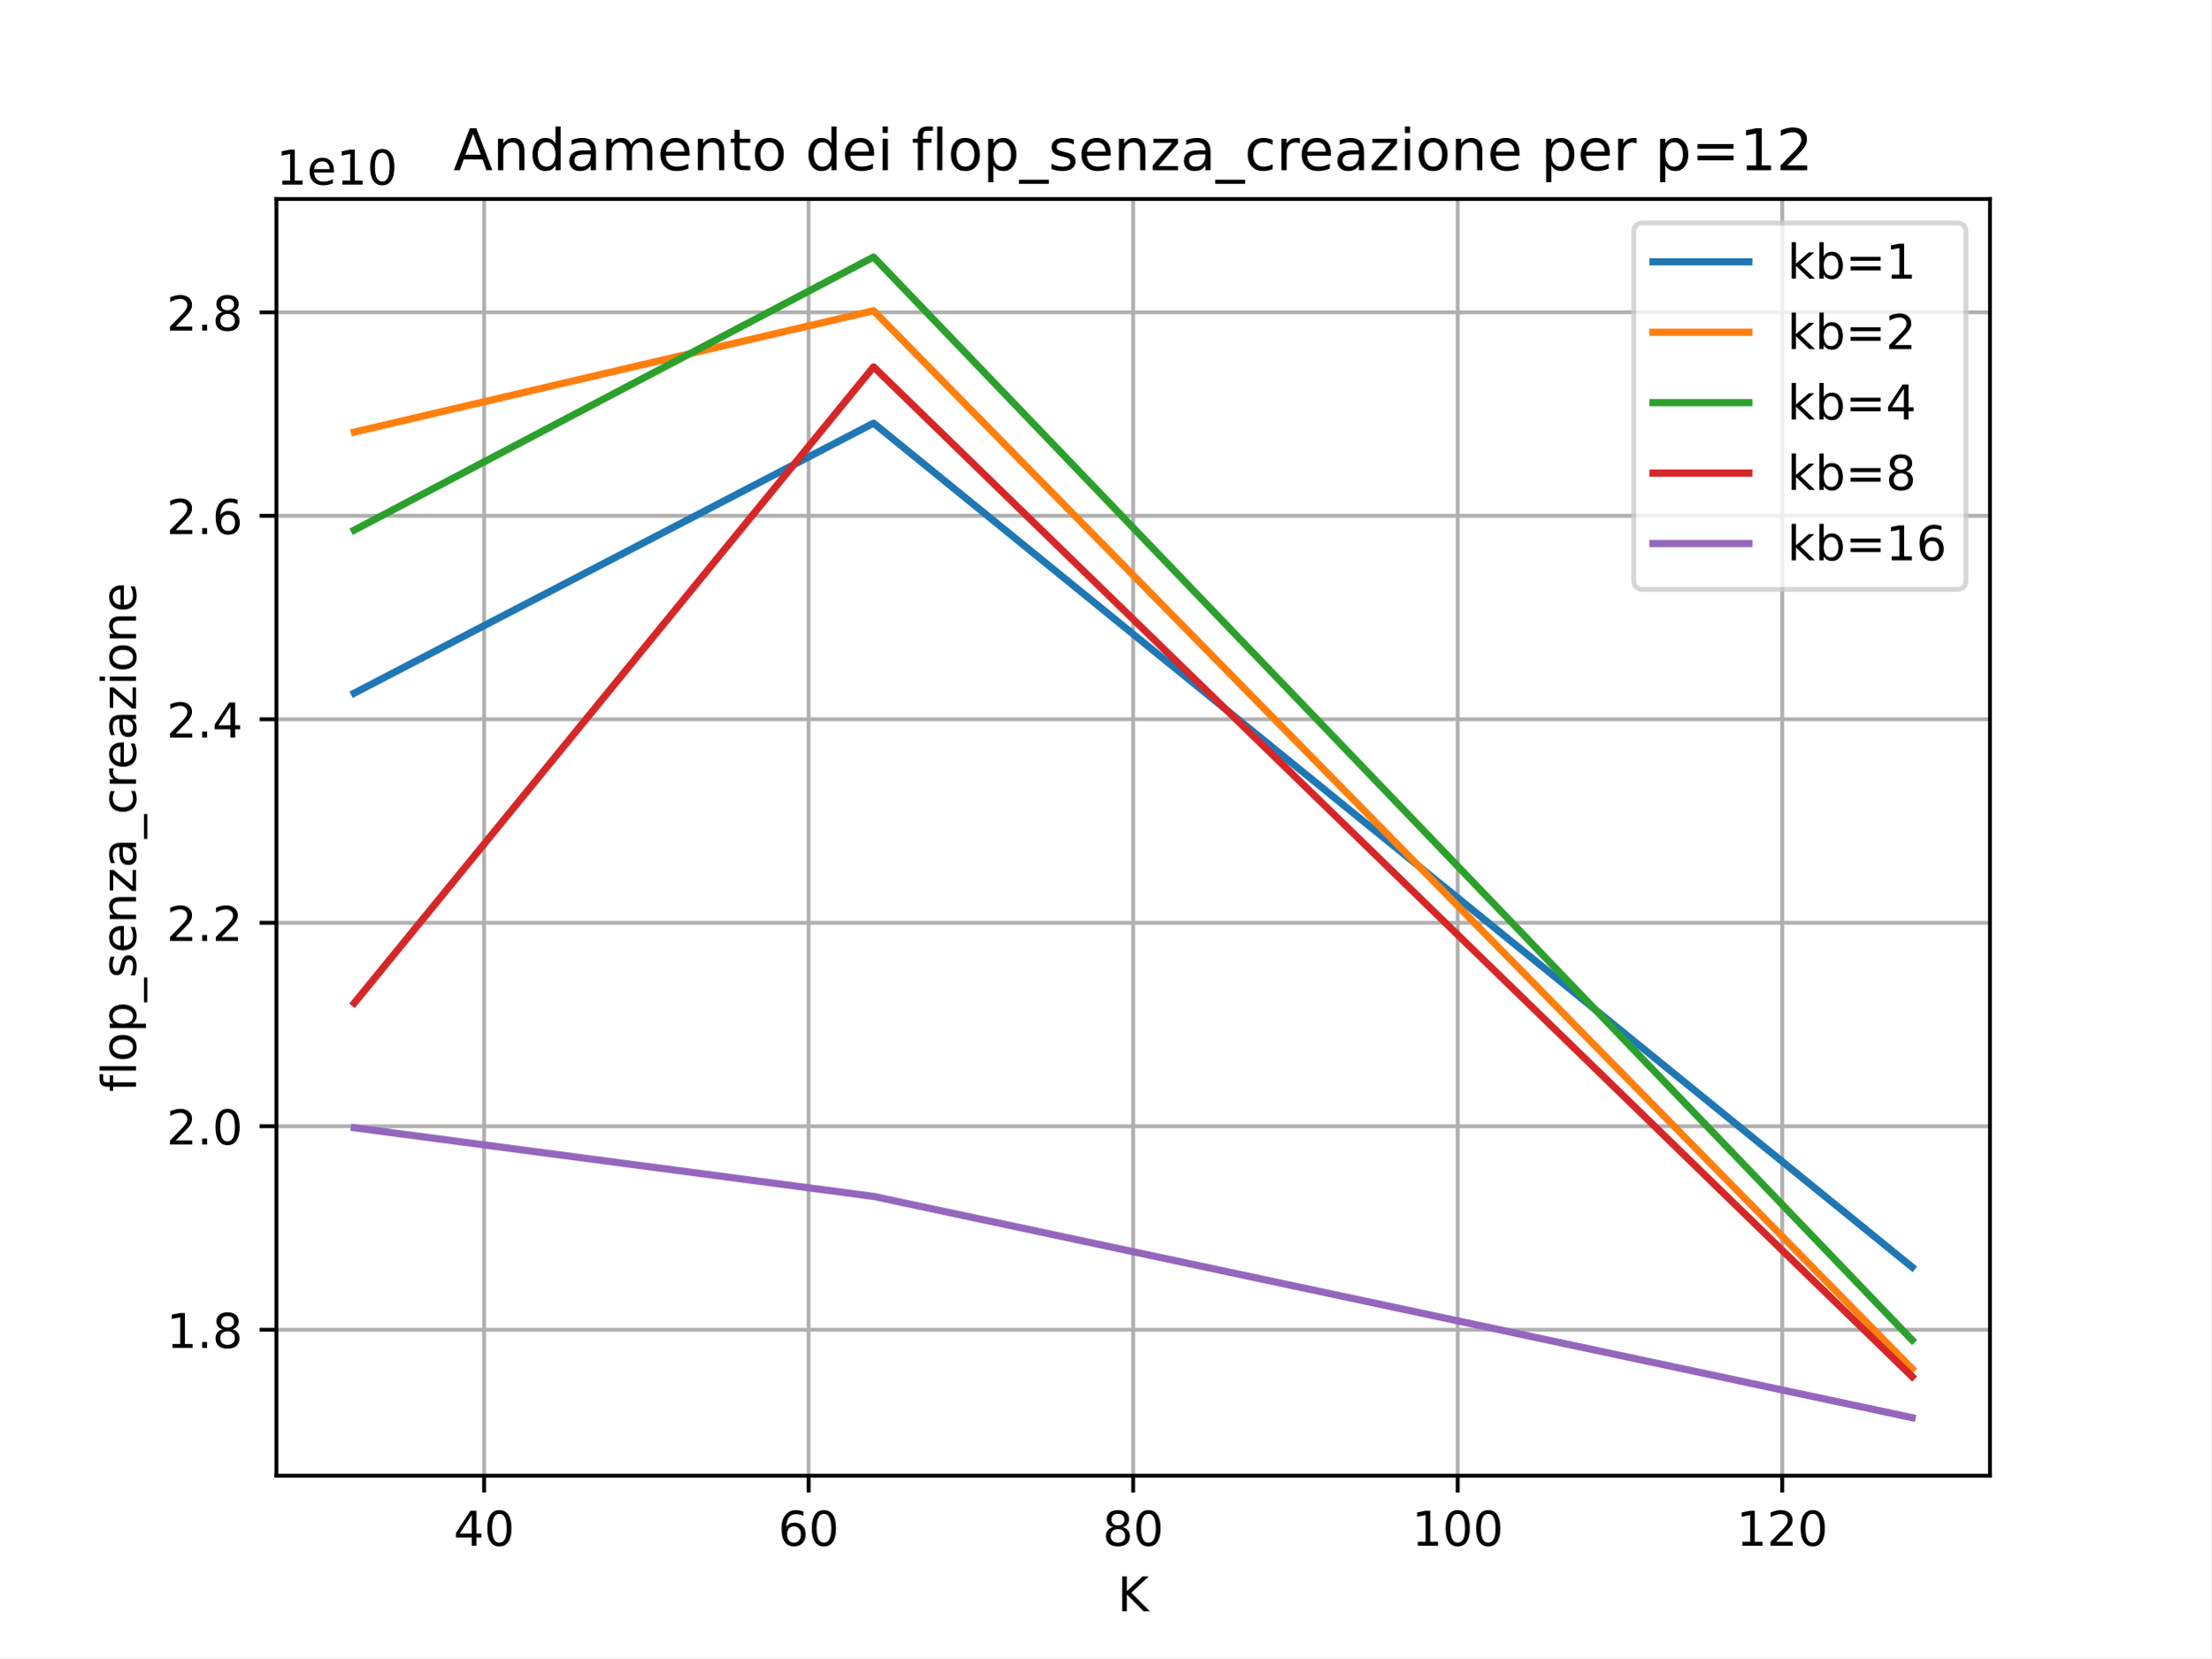
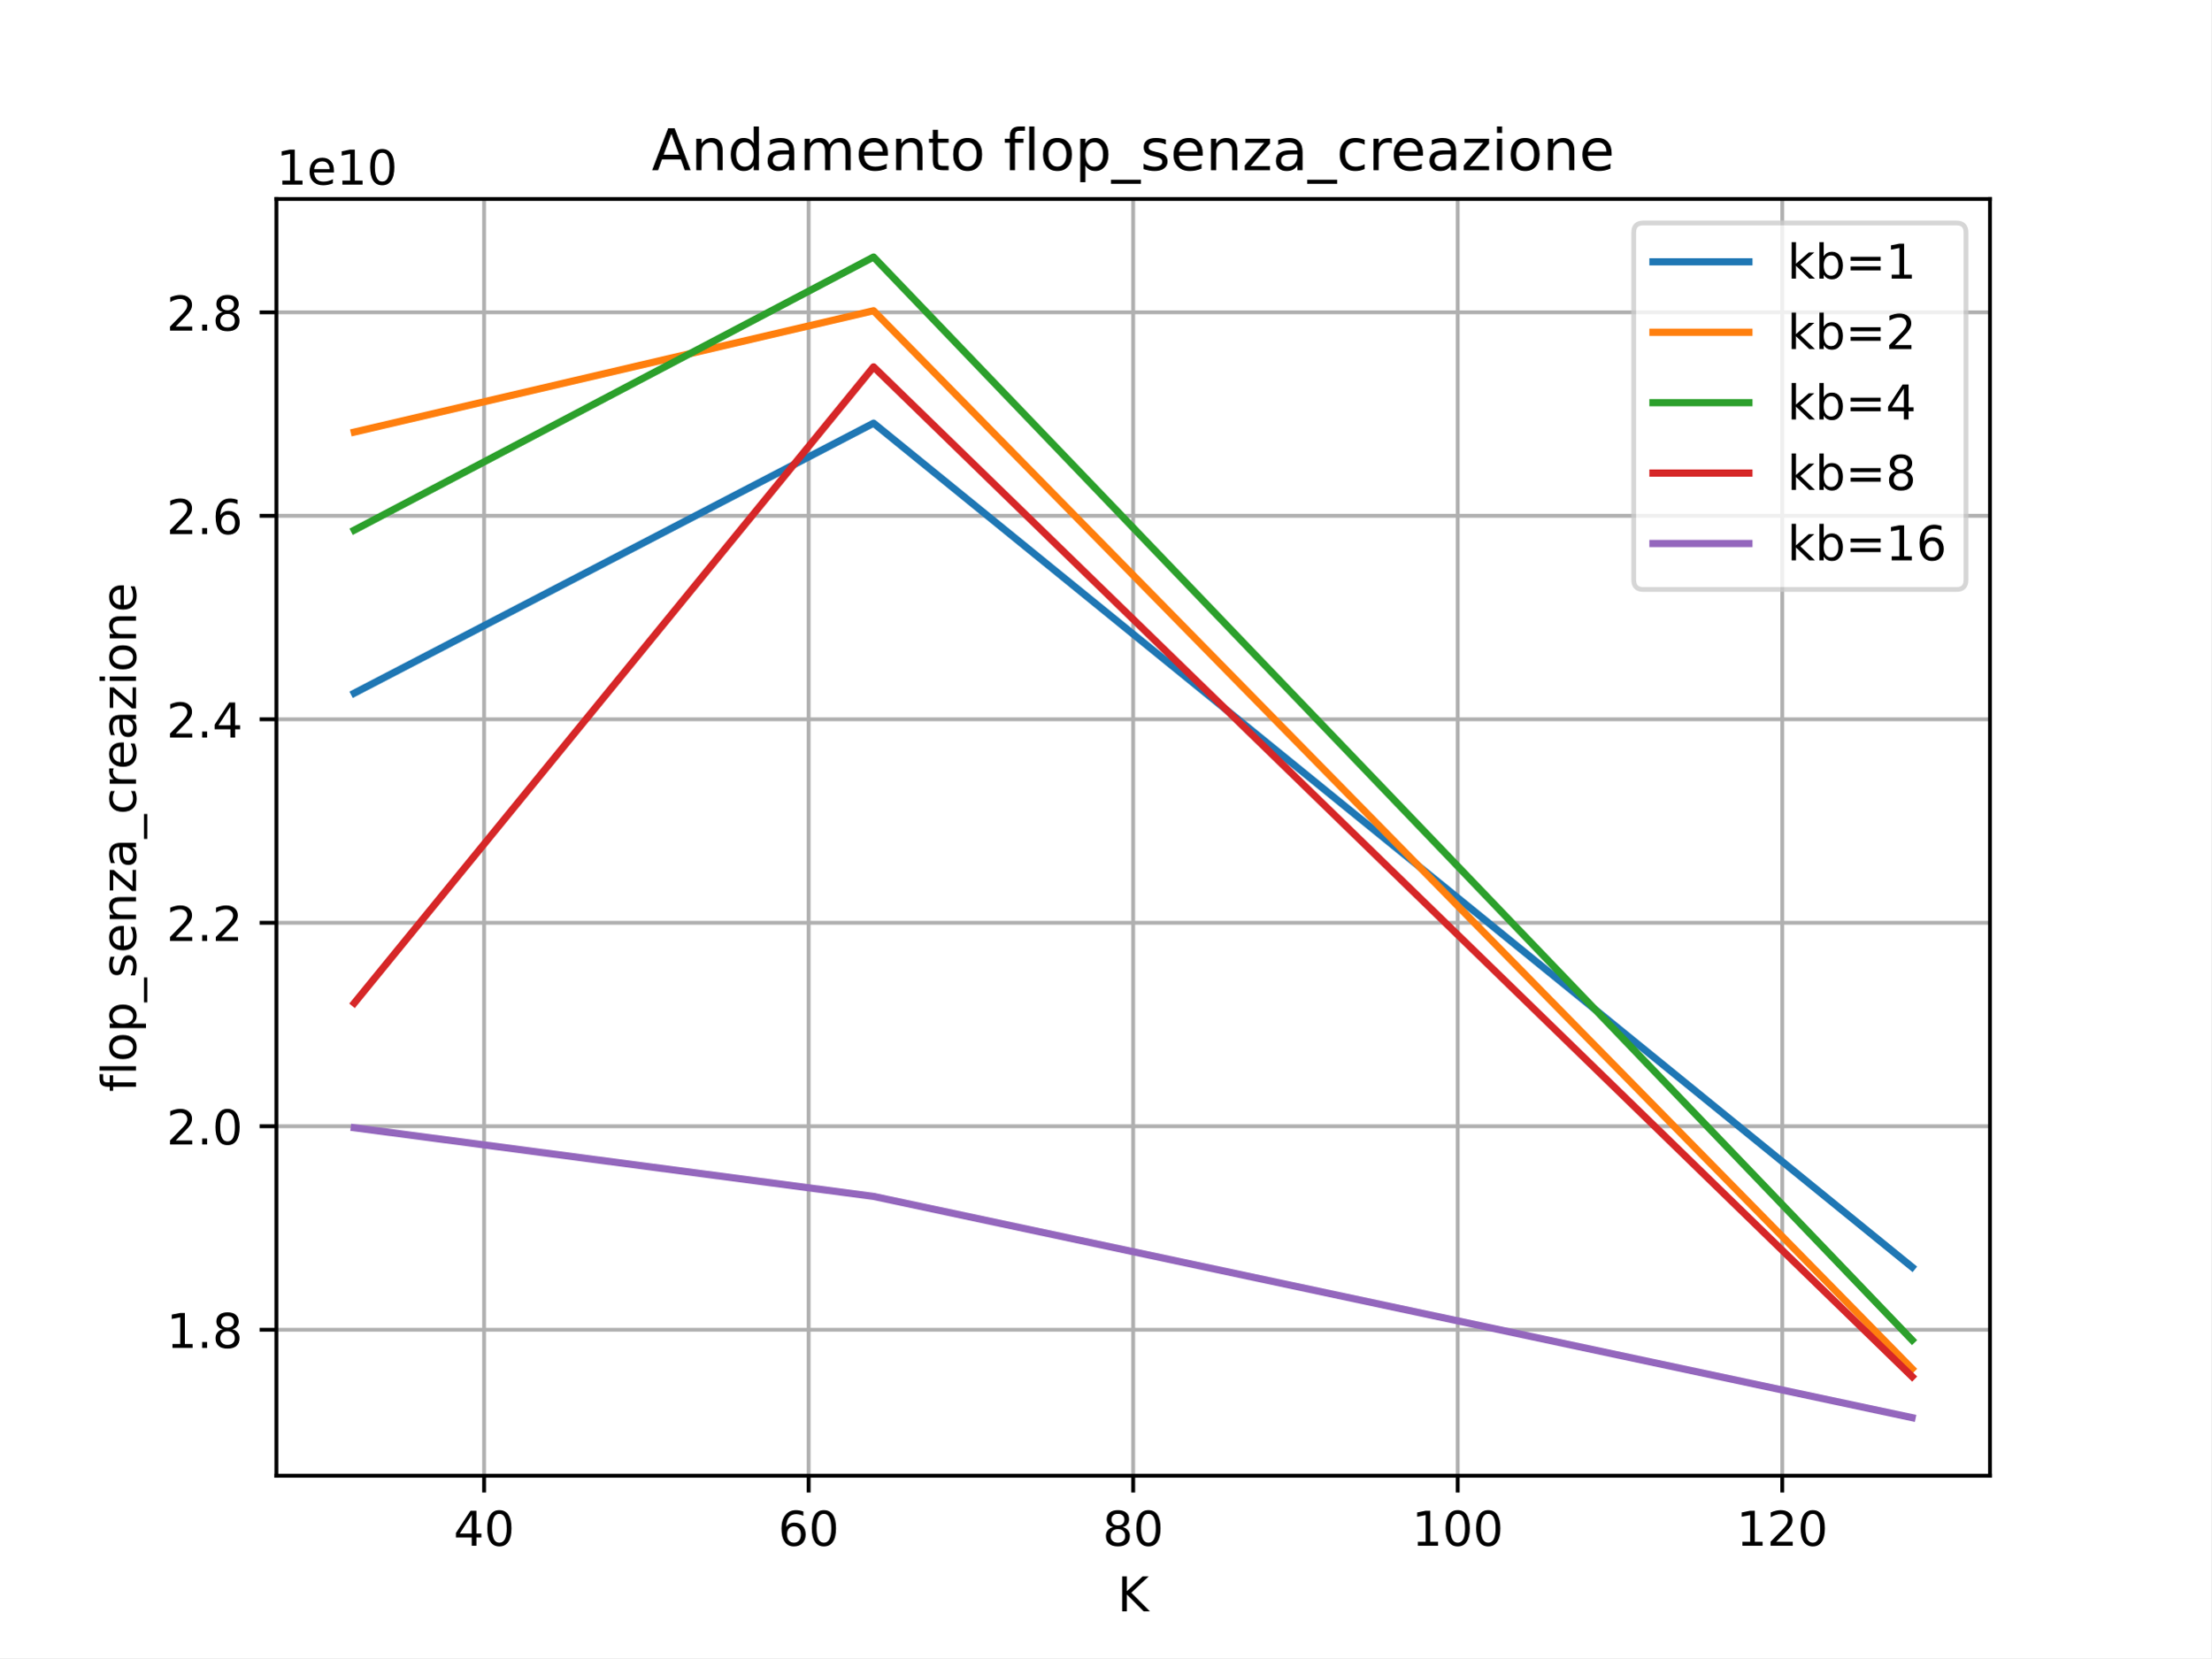
<svg xmlns="http://www.w3.org/2000/svg" xmlns:xlink="http://www.w3.org/1999/xlink" width="460.8pt" height="345.6pt" viewBox="0 0 460.8 345.6" version="1.1">
  <defs>
    <style type="text/css">*{stroke-linejoin: round; stroke-linecap: butt}</style>
  </defs>
  <g id="figure_1">
    <g id="patch_1">
      <path d="M 0 345.6  L 460.8 345.6  L 460.8 0  L 0 0  z " style="fill: #ffffff" />
    </g>
    <g id="axes_1">
      <g id="patch_2">
        <path d="M 57.6 307.584  L 414.72 307.584  L 414.72 41.472  L 57.6 41.472  z " style="fill: #ffffff" />
      </g>
      <g id="matplotlib.axis_1">
        <g id="xtick_1">
          <g id="line2d_1">
-             <path d="M 100.887 307.584  L 100.887 41.472  " clip-path="url(#p978a4bdfe9)" style="fill: none; stroke: #b0b0b0; stroke-width: 0.8; stroke-linecap: square" />
+             <path d="M 100.887 307.584  L 100.887 41.472  " clip-path="url(#p66777a5b0a)" style="fill: none; stroke: #b0b0b0; stroke-width: 0.8; stroke-linecap: square" />
          </g>
          <g id="line2d_2">
            <defs>
-               <path id="mc0e96e7023" d="M 0 0  L 0 3.5  " style="stroke: #000000; stroke-width: 0.8" />
+               <path id="mdaf842311d" d="M 0 0  L 0 3.5  " style="stroke: #000000; stroke-width: 0.8" />
            </defs>
            <g>
-               <use xlink:href="#mc0e96e7023" x="100.887" y="307.584" style="stroke: #000000; stroke-width: 0.8" />
+               <use xlink:href="#mdaf842311d" x="100.887" y="307.584" style="stroke: #000000; stroke-width: 0.8" />
            </g>
          </g>
          <g id="text_1">
            <g transform="translate(94.52477 322.1824) scale(0.1 -0.1)">
              <defs>
                <path id="DejaVuSans-34" d="M 2419 4116  L 825 1625  L 2419 1625  L 2419 4116  z M 2253 4666  L 3047 4666  L 3047 1625  L 3713 1625  L 3713 1100  L 3047 1100  L 3047 0  L 2419 0  L 2419 1100  L 313 1100  L 313 1709  L 2253 4666  z " transform="scale(0.015625)" />
                <path id="DejaVuSans-30" d="M 2034 4250  Q 1547 4250 1301 3770  Q 1056 3291 1056 2328  Q 1056 1369 1301 889  Q 1547 409 2034 409  Q 2525 409 2770 889  Q 3016 1369 3016 2328  Q 3016 3291 2770 3770  Q 2525 4250 2034 4250  z M 2034 4750  Q 2819 4750 3233 4129  Q 3647 3509 3647 2328  Q 3647 1150 3233 529  Q 2819 -91 2034 -91  Q 1250 -91 836 529  Q 422 1150 422 2328  Q 422 3509 836 4129  Q 1250 4750 2034 4750  z " transform="scale(0.015625)" />
              </defs>
              <use xlink:href="#DejaVuSans-34" />
              <use xlink:href="#DejaVuSans-30" x="63.623" />
            </g>
          </g>
        </g>
        <g id="xtick_2">
          <g id="line2d_3">
-             <path d="M 168.524 307.584  L 168.524 41.472  " clip-path="url(#p978a4bdfe9)" style="fill: none; stroke: #b0b0b0; stroke-width: 0.8; stroke-linecap: square" />
+             <path d="M 168.524 307.584  L 168.524 41.472  " clip-path="url(#p66777a5b0a)" style="fill: none; stroke: #b0b0b0; stroke-width: 0.8; stroke-linecap: square" />
          </g>
          <g id="line2d_4">
            <g>
-               <use xlink:href="#mc0e96e7023" x="168.524" y="307.584" style="stroke: #000000; stroke-width: 0.8" />
+               <use xlink:href="#mdaf842311d" x="168.524" y="307.584" style="stroke: #000000; stroke-width: 0.8" />
            </g>
          </g>
          <g id="text_2">
            <g transform="translate(162.1611 322.1824) scale(0.1 -0.1)">
              <defs>
                <path id="DejaVuSans-36" d="M 2113 2584  Q 1688 2584 1439 2293  Q 1191 2003 1191 1497  Q 1191 994 1439 701  Q 1688 409 2113 409  Q 2538 409 2786 701  Q 3034 994 3034 1497  Q 3034 2003 2786 2293  Q 2538 2584 2113 2584  z M 3366 4563  L 3366 3988  Q 3128 4100 2886 4159  Q 2644 4219 2406 4219  Q 1781 4219 1451 3797  Q 1122 3375 1075 2522  Q 1259 2794 1537 2939  Q 1816 3084 2150 3084  Q 2853 3084 3261 2657  Q 3669 2231 3669 1497  Q 3669 778 3244 343  Q 2819 -91 2113 -91  Q 1303 -91 875 529  Q 447 1150 447 2328  Q 447 3434 972 4092  Q 1497 4750 2381 4750  Q 2619 4750 2861 4703  Q 3103 4656 3366 4563  z " transform="scale(0.015625)" />
              </defs>
              <use xlink:href="#DejaVuSans-36" />
              <use xlink:href="#DejaVuSans-30" x="63.623" />
            </g>
          </g>
        </g>
        <g id="xtick_3">
          <g id="line2d_5">
-             <path d="M 236.16 307.584  L 236.16 41.472  " clip-path="url(#p978a4bdfe9)" style="fill: none; stroke: #b0b0b0; stroke-width: 0.8; stroke-linecap: square" />
+             <path d="M 236.16 307.584  L 236.16 41.472  " clip-path="url(#p66777a5b0a)" style="fill: none; stroke: #b0b0b0; stroke-width: 0.8; stroke-linecap: square" />
          </g>
          <g id="line2d_6">
            <g>
-               <use xlink:href="#mc0e96e7023" x="236.16" y="307.584" style="stroke: #000000; stroke-width: 0.8" />
+               <use xlink:href="#mdaf842311d" x="236.16" y="307.584" style="stroke: #000000; stroke-width: 0.8" />
            </g>
          </g>
          <g id="text_3">
            <g transform="translate(229.7975 322.1824) scale(0.1 -0.1)">
              <defs>
                <path id="DejaVuSans-38" d="M 2034 2216  Q 1584 2216 1326 1975  Q 1069 1734 1069 1313  Q 1069 891 1326 650  Q 1584 409 2034 409  Q 2484 409 2743 651  Q 3003 894 3003 1313  Q 3003 1734 2745 1975  Q 2488 2216 2034 2216  z M 1403 2484  Q 997 2584 770 2862  Q 544 3141 544 3541  Q 544 4100 942 4425  Q 1341 4750 2034 4750  Q 2731 4750 3128 4425  Q 3525 4100 3525 3541  Q 3525 3141 3298 2862  Q 3072 2584 2669 2484  Q 3125 2378 3379 2068  Q 3634 1759 3634 1313  Q 3634 634 3220 271  Q 2806 -91 2034 -91  Q 1263 -91 848 271  Q 434 634 434 1313  Q 434 1759 690 2068  Q 947 2378 1403 2484  z M 1172 3481  Q 1172 3119 1398 2916  Q 1625 2713 2034 2713  Q 2441 2713 2670 2916  Q 2900 3119 2900 3481  Q 2900 3844 2670 4047  Q 2441 4250 2034 4250  Q 1625 4250 1398 4047  Q 1172 3844 1172 3481  z " transform="scale(0.015625)" />
              </defs>
              <use xlink:href="#DejaVuSans-38" />
              <use xlink:href="#DejaVuSans-30" x="63.623" />
            </g>
          </g>
        </g>
        <g id="xtick_4">
          <g id="line2d_7">
-             <path d="M 303.796 307.584  L 303.796 41.472  " clip-path="url(#p978a4bdfe9)" style="fill: none; stroke: #b0b0b0; stroke-width: 0.8; stroke-linecap: square" />
+             <path d="M 303.796 307.584  L 303.796 41.472  " clip-path="url(#p66777a5b0a)" style="fill: none; stroke: #b0b0b0; stroke-width: 0.8; stroke-linecap: square" />
          </g>
          <g id="line2d_8">
            <g>
-               <use xlink:href="#mc0e96e7023" x="303.796" y="307.584" style="stroke: #000000; stroke-width: 0.8" />
+               <use xlink:href="#mdaf842311d" x="303.796" y="307.584" style="stroke: #000000; stroke-width: 0.8" />
            </g>
          </g>
          <g id="text_4">
            <g transform="translate(294.2526 322.1824) scale(0.1 -0.1)">
              <defs>
                <path id="DejaVuSans-31" d="M 794 531  L 1825 531  L 1825 4091  L 703 3866  L 703 4441  L 1819 4666  L 2450 4666  L 2450 531  L 3481 531  L 3481 0  L 794 0  L 794 531  z " transform="scale(0.015625)" />
              </defs>
              <use xlink:href="#DejaVuSans-31" />
              <use xlink:href="#DejaVuSans-30" x="63.623" />
              <use xlink:href="#DejaVuSans-30" x="127.246" />
            </g>
          </g>
        </g>
        <g id="xtick_5">
          <g id="line2d_9">
-             <path d="M 371.433 307.584  L 371.433 41.472  " clip-path="url(#p978a4bdfe9)" style="fill: none; stroke: #b0b0b0; stroke-width: 0.8; stroke-linecap: square" />
+             <path d="M 371.433 307.584  L 371.433 41.472  " clip-path="url(#p66777a5b0a)" style="fill: none; stroke: #b0b0b0; stroke-width: 0.8; stroke-linecap: square" />
          </g>
          <g id="line2d_10">
            <g>
-               <use xlink:href="#mc0e96e7023" x="371.433" y="307.584" style="stroke: #000000; stroke-width: 0.8" />
+               <use xlink:href="#mdaf842311d" x="371.433" y="307.584" style="stroke: #000000; stroke-width: 0.8" />
            </g>
          </g>
          <g id="text_5">
            <g transform="translate(361.889 322.1824) scale(0.1 -0.1)">
              <defs>
                <path id="DejaVuSans-32" d="M 1228 531  L 3431 531  L 3431 0  L 469 0  L 469 531  Q 828 903 1448 1529  Q 2069 2156 2228 2338  Q 2531 2678 2651 2914  Q 2772 3150 2772 3378  Q 2772 3750 2511 3984  Q 2250 4219 1831 4219  Q 1534 4219 1204 4116  Q 875 4013 500 3803  L 500 4441  Q 881 4594 1212 4672  Q 1544 4750 1819 4750  Q 2544 4750 2975 4387  Q 3406 4025 3406 3419  Q 3406 3131 3298 2873  Q 3191 2616 2906 2266  Q 2828 2175 2409 1742  Q 1991 1309 1228 531  z " transform="scale(0.015625)" />
              </defs>
              <use xlink:href="#DejaVuSans-31" />
              <use xlink:href="#DejaVuSans-32" x="63.623" />
              <use xlink:href="#DejaVuSans-30" x="127.246" />
            </g>
          </g>
        </g>
        <g id="text_6">
          <g transform="translate(232.8811 335.8606) scale(0.1 -0.1)">
            <defs>
              <path id="DejaVuSans-4b" d="M 628 4666  L 1259 4666  L 1259 2694  L 3353 4666  L 4166 4666  L 1850 2491  L 4331 0  L 3500 0  L 1259 2247  L 1259 0  L 628 0  L 628 4666  z " transform="scale(0.015625)" />
            </defs>
            <use xlink:href="#DejaVuSans-4b" />
          </g>
        </g>
      </g>
      <g id="matplotlib.axis_2">
        <g id="ytick_1">
          <g id="line2d_11">
-             <path d="M 57.6 277.159  L 414.72 277.159  " clip-path="url(#p978a4bdfe9)" style="fill: none; stroke: #b0b0b0; stroke-width: 0.8; stroke-linecap: square" />
+             <path d="M 57.6 277.159  L 414.72 277.159  " clip-path="url(#p66777a5b0a)" style="fill: none; stroke: #b0b0b0; stroke-width: 0.8; stroke-linecap: square" />
          </g>
          <g id="line2d_12">
            <defs>
-               <path id="m31c40a1701" d="M 0 0  L -3.5 0  " style="stroke: #000000; stroke-width: 0.8" />
+               <path id="mb960dbabce" d="M 0 0  L -3.5 0  " style="stroke: #000000; stroke-width: 0.8" />
            </defs>
            <g>
-               <use xlink:href="#m31c40a1701" x="57.6" y="277.159" style="stroke: #000000; stroke-width: 0.8" />
+               <use xlink:href="#mb960dbabce" x="57.6" y="277.159" style="stroke: #000000; stroke-width: 0.8" />
            </g>
          </g>
          <g id="text_7">
            <g transform="translate(34.69687 280.9583) scale(0.1 -0.1)">
              <defs>
                <path id="DejaVuSans-2e" d="M 684 794  L 1344 794  L 1344 0  L 684 0  L 684 794  z " transform="scale(0.015625)" />
              </defs>
              <use xlink:href="#DejaVuSans-31" />
              <use xlink:href="#DejaVuSans-2e" x="63.623" />
              <use xlink:href="#DejaVuSans-38" x="95.41" />
            </g>
          </g>
        </g>
        <g id="ytick_2">
          <g id="line2d_13">
-             <path d="M 57.6 234.746  L 414.72 234.746  " clip-path="url(#p978a4bdfe9)" style="fill: none; stroke: #b0b0b0; stroke-width: 0.8; stroke-linecap: square" />
+             <path d="M 57.6 234.746  L 414.72 234.746  " clip-path="url(#p66777a5b0a)" style="fill: none; stroke: #b0b0b0; stroke-width: 0.8; stroke-linecap: square" />
          </g>
          <g id="line2d_14">
            <g>
-               <use xlink:href="#m31c40a1701" x="57.6" y="234.746" style="stroke: #000000; stroke-width: 0.8" />
+               <use xlink:href="#mb960dbabce" x="57.6" y="234.746" style="stroke: #000000; stroke-width: 0.8" />
            </g>
          </g>
          <g id="text_8">
            <g transform="translate(34.69687 238.5455) scale(0.1 -0.1)">
              <use xlink:href="#DejaVuSans-32" />
              <use xlink:href="#DejaVuSans-2e" x="63.623" />
              <use xlink:href="#DejaVuSans-30" x="95.41" />
            </g>
          </g>
        </g>
        <g id="ytick_3">
          <g id="line2d_15">
-             <path d="M 57.6 192.333  L 414.72 192.333  " clip-path="url(#p978a4bdfe9)" style="fill: none; stroke: #b0b0b0; stroke-width: 0.8; stroke-linecap: square" />
+             <path d="M 57.6 192.333  L 414.72 192.333  " clip-path="url(#p66777a5b0a)" style="fill: none; stroke: #b0b0b0; stroke-width: 0.8; stroke-linecap: square" />
          </g>
          <g id="line2d_16">
            <g>
-               <use xlink:href="#m31c40a1701" x="57.6" y="192.333" style="stroke: #000000; stroke-width: 0.8" />
+               <use xlink:href="#mb960dbabce" x="57.6" y="192.333" style="stroke: #000000; stroke-width: 0.8" />
            </g>
          </g>
          <g id="text_9">
            <g transform="translate(34.69687 196.1327) scale(0.1 -0.1)">
              <use xlink:href="#DejaVuSans-32" />
              <use xlink:href="#DejaVuSans-2e" x="63.623" />
              <use xlink:href="#DejaVuSans-32" x="95.41" />
            </g>
          </g>
        </g>
        <g id="ytick_4">
          <g id="line2d_17">
-             <path d="M 57.6 149.921  L 414.72 149.921  " clip-path="url(#p978a4bdfe9)" style="fill: none; stroke: #b0b0b0; stroke-width: 0.8; stroke-linecap: square" />
+             <path d="M 57.6 149.921  L 414.72 149.921  " clip-path="url(#p66777a5b0a)" style="fill: none; stroke: #b0b0b0; stroke-width: 0.8; stroke-linecap: square" />
          </g>
          <g id="line2d_18">
            <g>
-               <use xlink:href="#m31c40a1701" x="57.6" y="149.921" style="stroke: #000000; stroke-width: 0.8" />
+               <use xlink:href="#mb960dbabce" x="57.6" y="149.921" style="stroke: #000000; stroke-width: 0.8" />
            </g>
          </g>
          <g id="text_10">
            <g transform="translate(34.69687 153.7199) scale(0.1 -0.1)">
              <use xlink:href="#DejaVuSans-32" />
              <use xlink:href="#DejaVuSans-2e" x="63.623" />
              <use xlink:href="#DejaVuSans-34" x="95.41" />
            </g>
          </g>
        </g>
        <g id="ytick_5">
          <g id="line2d_19">
-             <path d="M 57.6 107.508  L 414.72 107.508  " clip-path="url(#p978a4bdfe9)" style="fill: none; stroke: #b0b0b0; stroke-width: 0.8; stroke-linecap: square" />
+             <path d="M 57.6 107.508  L 414.72 107.508  " clip-path="url(#p66777a5b0a)" style="fill: none; stroke: #b0b0b0; stroke-width: 0.8; stroke-linecap: square" />
          </g>
          <g id="line2d_20">
            <g>
-               <use xlink:href="#m31c40a1701" x="57.6" y="107.508" style="stroke: #000000; stroke-width: 0.8" />
+               <use xlink:href="#mb960dbabce" x="57.6" y="107.508" style="stroke: #000000; stroke-width: 0.8" />
            </g>
          </g>
          <g id="text_11">
            <g transform="translate(34.69687 111.3071) scale(0.1 -0.1)">
              <use xlink:href="#DejaVuSans-32" />
              <use xlink:href="#DejaVuSans-2e" x="63.623" />
              <use xlink:href="#DejaVuSans-36" x="95.41" />
            </g>
          </g>
        </g>
        <g id="ytick_6">
          <g id="line2d_21">
-             <path d="M 57.6 65.095  L 414.72 65.095  " clip-path="url(#p978a4bdfe9)" style="fill: none; stroke: #b0b0b0; stroke-width: 0.8; stroke-linecap: square" />
+             <path d="M 57.6 65.095  L 414.72 65.095  " clip-path="url(#p66777a5b0a)" style="fill: none; stroke: #b0b0b0; stroke-width: 0.8; stroke-linecap: square" />
          </g>
          <g id="line2d_22">
            <g>
-               <use xlink:href="#m31c40a1701" x="57.6" y="65.095" style="stroke: #000000; stroke-width: 0.8" />
+               <use xlink:href="#mb960dbabce" x="57.6" y="65.095" style="stroke: #000000; stroke-width: 0.8" />
            </g>
          </g>
          <g id="text_12">
            <g transform="translate(34.69687 68.89427) scale(0.1 -0.1)">
              <use xlink:href="#DejaVuSans-32" />
              <use xlink:href="#DejaVuSans-2e" x="63.623" />
              <use xlink:href="#DejaVuSans-38" x="95.41" />
            </g>
          </g>
        </g>
        <g id="text_13">
          <g transform="translate(28.33906 227.5999) rotate(-90) scale(0.1 -0.1)">
            <defs>
              <path id="DejaVuSans-66" d="M 2375 4863  L 2375 4384  L 1825 4384  Q 1516 4384 1395 4259  Q 1275 4134 1275 3809  L 1275 3500  L 2222 3500  L 2222 3053  L 1275 3053  L 1275 0  L 697 0  L 697 3053  L 147 3053  L 147 3500  L 697 3500  L 697 3744  Q 697 4328 969 4595  Q 1241 4863 1831 4863  L 2375 4863  z " transform="scale(0.015625)" />
              <path id="DejaVuSans-6c" d="M 603 4863  L 1178 4863  L 1178 0  L 603 0  L 603 4863  z " transform="scale(0.015625)" />
              <path id="DejaVuSans-6f" d="M 1959 3097  Q 1497 3097 1228 2736  Q 959 2375 959 1747  Q 959 1119 1226 758  Q 1494 397 1959 397  Q 2419 397 2687 759  Q 2956 1122 2956 1747  Q 2956 2369 2687 2733  Q 2419 3097 1959 3097  z M 1959 3584  Q 2709 3584 3137 3096  Q 3566 2609 3566 1747  Q 3566 888 3137 398  Q 2709 -91 1959 -91  Q 1206 -91 779 398  Q 353 888 353 1747  Q 353 2609 779 3096  Q 1206 3584 1959 3584  z " transform="scale(0.015625)" />
              <path id="DejaVuSans-70" d="M 1159 525  L 1159 -1331  L 581 -1331  L 581 3500  L 1159 3500  L 1159 2969  Q 1341 3281 1617 3432  Q 1894 3584 2278 3584  Q 2916 3584 3314 3078  Q 3713 2572 3713 1747  Q 3713 922 3314 415  Q 2916 -91 2278 -91  Q 1894 -91 1617 61  Q 1341 213 1159 525  z M 3116 1747  Q 3116 2381 2855 2742  Q 2594 3103 2138 3103  Q 1681 3103 1420 2742  Q 1159 2381 1159 1747  Q 1159 1113 1420 752  Q 1681 391 2138 391  Q 2594 391 2855 752  Q 3116 1113 3116 1747  z " transform="scale(0.015625)" />
              <path id="DejaVuSans-5f" d="M 3263 -1063  L 3263 -1509  L -63 -1509  L -63 -1063  L 3263 -1063  z " transform="scale(0.015625)" />
              <path id="DejaVuSans-73" d="M 2834 3397  L 2834 2853  Q 2591 2978 2328 3040  Q 2066 3103 1784 3103  Q 1356 3103 1142 2972  Q 928 2841 928 2578  Q 928 2378 1081 2264  Q 1234 2150 1697 2047  L 1894 2003  Q 2506 1872 2764 1633  Q 3022 1394 3022 966  Q 3022 478 2636 193  Q 2250 -91 1575 -91  Q 1294 -91 989 -36  Q 684 19 347 128  L 347 722  Q 666 556 975 473  Q 1284 391 1588 391  Q 1994 391 2212 530  Q 2431 669 2431 922  Q 2431 1156 2273 1281  Q 2116 1406 1581 1522  L 1381 1569  Q 847 1681 609 1914  Q 372 2147 372 2553  Q 372 3047 722 3315  Q 1072 3584 1716 3584  Q 2034 3584 2315 3537  Q 2597 3491 2834 3397  z " transform="scale(0.015625)" />
              <path id="DejaVuSans-65" d="M 3597 1894  L 3597 1613  L 953 1613  Q 991 1019 1311 708  Q 1631 397 2203 397  Q 2534 397 2845 478  Q 3156 559 3463 722  L 3463 178  Q 3153 47 2828 -22  Q 2503 -91 2169 -91  Q 1331 -91 842 396  Q 353 884 353 1716  Q 353 2575 817 3079  Q 1281 3584 2069 3584  Q 2775 3584 3186 3129  Q 3597 2675 3597 1894  z M 3022 2063  Q 3016 2534 2758 2815  Q 2500 3097 2075 3097  Q 1594 3097 1305 2825  Q 1016 2553 972 2059  L 3022 2063  z " transform="scale(0.015625)" />
              <path id="DejaVuSans-6e" d="M 3513 2113  L 3513 0  L 2938 0  L 2938 2094  Q 2938 2591 2744 2837  Q 2550 3084 2163 3084  Q 1697 3084 1428 2787  Q 1159 2491 1159 1978  L 1159 0  L 581 0  L 581 3500  L 1159 3500  L 1159 2956  Q 1366 3272 1645 3428  Q 1925 3584 2291 3584  Q 2894 3584 3203 3211  Q 3513 2838 3513 2113  z " transform="scale(0.015625)" />
              <path id="DejaVuSans-7a" d="M 353 3500  L 3084 3500  L 3084 2975  L 922 459  L 3084 459  L 3084 0  L 275 0  L 275 525  L 2438 3041  L 353 3041  L 353 3500  z " transform="scale(0.015625)" />
              <path id="DejaVuSans-61" d="M 2194 1759  Q 1497 1759 1228 1600  Q 959 1441 959 1056  Q 959 750 1161 570  Q 1363 391 1709 391  Q 2188 391 2477 730  Q 2766 1069 2766 1631  L 2766 1759  L 2194 1759  z M 3341 1997  L 3341 0  L 2766 0  L 2766 531  Q 2569 213 2275 61  Q 1981 -91 1556 -91  Q 1019 -91 701 211  Q 384 513 384 1019  Q 384 1609 779 1909  Q 1175 2209 1959 2209  L 2766 2209  L 2766 2266  Q 2766 2663 2505 2880  Q 2244 3097 1772 3097  Q 1472 3097 1187 3025  Q 903 2953 641 2809  L 641 3341  Q 956 3463 1253 3523  Q 1550 3584 1831 3584  Q 2591 3584 2966 3190  Q 3341 2797 3341 1997  z " transform="scale(0.015625)" />
              <path id="DejaVuSans-63" d="M 3122 3366  L 3122 2828  Q 2878 2963 2633 3030  Q 2388 3097 2138 3097  Q 1578 3097 1268 2742  Q 959 2388 959 1747  Q 959 1106 1268 751  Q 1578 397 2138 397  Q 2388 397 2633 464  Q 2878 531 3122 666  L 3122 134  Q 2881 22 2623 -34  Q 2366 -91 2075 -91  Q 1284 -91 818 406  Q 353 903 353 1747  Q 353 2603 823 3093  Q 1294 3584 2113 3584  Q 2378 3584 2631 3529  Q 2884 3475 3122 3366  z " transform="scale(0.015625)" />
              <path id="DejaVuSans-72" d="M 2631 2963  Q 2534 3019 2420 3045  Q 2306 3072 2169 3072  Q 1681 3072 1420 2755  Q 1159 2438 1159 1844  L 1159 0  L 581 0  L 581 3500  L 1159 3500  L 1159 2956  Q 1341 3275 1631 3429  Q 1922 3584 2338 3584  Q 2397 3584 2469 3576  Q 2541 3569 2628 3553  L 2631 2963  z " transform="scale(0.015625)" />
              <path id="DejaVuSans-69" d="M 603 3500  L 1178 3500  L 1178 0  L 603 0  L 603 3500  z M 603 4863  L 1178 4863  L 1178 4134  L 603 4134  L 603 4863  z " transform="scale(0.015625)" />
            </defs>
            <use xlink:href="#DejaVuSans-66" />
            <use xlink:href="#DejaVuSans-6c" x="35.205" />
            <use xlink:href="#DejaVuSans-6f" x="62.988" />
            <use xlink:href="#DejaVuSans-70" x="124.17" />
            <use xlink:href="#DejaVuSans-5f" x="187.646" />
            <use xlink:href="#DejaVuSans-73" x="237.646" />
            <use xlink:href="#DejaVuSans-65" x="289.746" />
            <use xlink:href="#DejaVuSans-6e" x="351.27" />
            <use xlink:href="#DejaVuSans-7a" x="414.648" />
            <use xlink:href="#DejaVuSans-61" x="467.139" />
            <use xlink:href="#DejaVuSans-5f" x="528.418" />
            <use xlink:href="#DejaVuSans-63" x="578.418" />
            <use xlink:href="#DejaVuSans-72" x="633.398" />
            <use xlink:href="#DejaVuSans-65" x="672.262" />
            <use xlink:href="#DejaVuSans-61" x="733.785" />
            <use xlink:href="#DejaVuSans-7a" x="795.064" />
            <use xlink:href="#DejaVuSans-69" x="847.555" />
            <use xlink:href="#DejaVuSans-6f" x="875.338" />
            <use xlink:href="#DejaVuSans-6e" x="936.52" />
            <use xlink:href="#DejaVuSans-65" x="999.898" />
          </g>
        </g>
        <g id="text_14">
          <g transform="translate(57.6 38.472) scale(0.1 -0.1)">
            <use xlink:href="#DejaVuSans-31" />
            <use xlink:href="#DejaVuSans-65" x="63.623" />
            <use xlink:href="#DejaVuSans-31" x="125.146" />
            <use xlink:href="#DejaVuSans-30" x="188.77" />
          </g>
        </g>
      </g>
      <g id="line2d_23">
-         <path d="M 73.833 144.468  L 182.051 88.198  L 398.487 264.104  " clip-path="url(#p978a4bdfe9)" style="fill: none; stroke: #1f77b4; stroke-width: 1.5; stroke-linecap: square" />
+         <path d="M 73.833 144.468  L 182.051 88.198  L 398.487 264.104  " clip-path="url(#p66777a5b0a)" style="fill: none; stroke: #1f77b4; stroke-width: 1.5; stroke-linecap: square" />
      </g>
      <g id="line2d_24">
-         <path d="M 73.833 90.053  L 182.051 64.759  L 398.487 285.298  " clip-path="url(#p978a4bdfe9)" style="fill: none; stroke: #ff7f0e; stroke-width: 1.5; stroke-linecap: square" />
+         <path d="M 73.833 90.053  L 182.051 64.759  L 398.487 285.298  " clip-path="url(#p66777a5b0a)" style="fill: none; stroke: #ff7f0e; stroke-width: 1.5; stroke-linecap: square" />
      </g>
      <g id="line2d_25">
-         <path d="M 73.833 110.489  L 182.051 53.568  L 398.487 279.308  " clip-path="url(#p978a4bdfe9)" style="fill: none; stroke: #2ca02c; stroke-width: 1.5; stroke-linecap: square" />
+         <path d="M 73.833 110.489  L 182.051 53.568  L 398.487 279.308  " clip-path="url(#p66777a5b0a)" style="fill: none; stroke: #2ca02c; stroke-width: 1.5; stroke-linecap: square" />
      </g>
      <g id="line2d_26">
-         <path d="M 73.833 209.069  L 182.051 76.461  L 398.487 286.924  " clip-path="url(#p978a4bdfe9)" style="fill: none; stroke: #d62728; stroke-width: 1.5; stroke-linecap: square" />
+         <path d="M 73.833 209.069  L 182.051 76.461  L 398.487 286.924  " clip-path="url(#p66777a5b0a)" style="fill: none; stroke: #d62728; stroke-width: 1.5; stroke-linecap: square" />
      </g>
      <g id="line2d_27">
-         <path d="M 73.833 235.06  L 182.051 249.372  L 398.487 295.488  " clip-path="url(#p978a4bdfe9)" style="fill: none; stroke: #9467bd; stroke-width: 1.5; stroke-linecap: square" />
+         <path d="M 73.833 235.06  L 182.051 249.372  L 398.487 295.488  " clip-path="url(#p66777a5b0a)" style="fill: none; stroke: #9467bd; stroke-width: 1.5; stroke-linecap: square" />
      </g>
      <g id="patch_3">
        <path d="M 57.6 307.584  L 57.6 41.472  " style="fill: none; stroke: #000000; stroke-width: 0.8; stroke-linejoin: miter; stroke-linecap: square" />
      </g>
      <g id="patch_4">
        <path d="M 414.72 307.584  L 414.72 41.472  " style="fill: none; stroke: #000000; stroke-width: 0.8; stroke-linejoin: miter; stroke-linecap: square" />
      </g>
      <g id="patch_5">
        <path d="M 57.6 307.584  L 414.72 307.584  " style="fill: none; stroke: #000000; stroke-width: 0.8; stroke-linejoin: miter; stroke-linecap: square" />
      </g>
      <g id="patch_6">
        <path d="M 57.6 41.472  L 414.72 41.472  " style="fill: none; stroke: #000000; stroke-width: 0.8; stroke-linejoin: miter; stroke-linecap: square" />
      </g>
      <g id="text_15">
-         <g transform="translate(94.48406 35.472) scale(0.12 -0.12)">
+         <g transform="translate(135.8119 35.472) scale(0.12 -0.12)">
          <defs>
            <path id="DejaVuSans-41" d="M 2188 4044  L 1331 1722  L 3047 1722  L 2188 4044  z M 1831 4666  L 2547 4666  L 4325 0  L 3669 0  L 3244 1197  L 1141 1197  L 716 0  L 50 0  L 1831 4666  z " transform="scale(0.015625)" />
            <path id="DejaVuSans-64" d="M 2906 2969  L 2906 4863  L 3481 4863  L 3481 0  L 2906 0  L 2906 525  Q 2725 213 2448 61  Q 2172 -91 1784 -91  Q 1150 -91 751 415  Q 353 922 353 1747  Q 353 2572 751 3078  Q 1150 3584 1784 3584  Q 2172 3584 2448 3432  Q 2725 3281 2906 2969  z M 947 1747  Q 947 1113 1208 752  Q 1469 391 1925 391  Q 2381 391 2643 752  Q 2906 1113 2906 1747  Q 2906 2381 2643 2742  Q 2381 3103 1925 3103  Q 1469 3103 1208 2742  Q 947 2381 947 1747  z " transform="scale(0.015625)" />
            <path id="DejaVuSans-6d" d="M 3328 2828  Q 3544 3216 3844 3400  Q 4144 3584 4550 3584  Q 5097 3584 5394 3201  Q 5691 2819 5691 2113  L 5691 0  L 5113 0  L 5113 2094  Q 5113 2597 4934 2840  Q 4756 3084 4391 3084  Q 3944 3084 3684 2787  Q 3425 2491 3425 1978  L 3425 0  L 2847 0  L 2847 2094  Q 2847 2600 2669 2842  Q 2491 3084 2119 3084  Q 1678 3084 1418 2786  Q 1159 2488 1159 1978  L 1159 0  L 581 0  L 581 3500  L 1159 3500  L 1159 2956  Q 1356 3278 1631 3431  Q 1906 3584 2284 3584  Q 2666 3584 2933 3390  Q 3200 3197 3328 2828  z " transform="scale(0.015625)" />
            <path id="DejaVuSans-74" d="M 1172 4494  L 1172 3500  L 2356 3500  L 2356 3053  L 1172 3053  L 1172 1153  Q 1172 725 1289 603  Q 1406 481 1766 481  L 2356 481  L 2356 0  L 1766 0  Q 1100 0 847 248  Q 594 497 594 1153  L 594 3053  L 172 3053  L 172 3500  L 594 3500  L 594 4494  L 1172 4494  z " transform="scale(0.015625)" />
            <path id="DejaVuSans-20" transform="scale(0.015625)" />
-             <path id="DejaVuSans-3d" d="M 678 2906  L 4684 2906  L 4684 2381  L 678 2381  L 678 2906  z M 678 1631  L 4684 1631  L 4684 1100  L 678 1100  L 678 1631  z " transform="scale(0.015625)" />
          </defs>
          <use xlink:href="#DejaVuSans-41" />
          <use xlink:href="#DejaVuSans-6e" x="68.408" />
          <use xlink:href="#DejaVuSans-64" x="131.787" />
          <use xlink:href="#DejaVuSans-61" x="195.264" />
          <use xlink:href="#DejaVuSans-6d" x="256.543" />
          <use xlink:href="#DejaVuSans-65" x="353.955" />
          <use xlink:href="#DejaVuSans-6e" x="415.479" />
          <use xlink:href="#DejaVuSans-74" x="478.857" />
          <use xlink:href="#DejaVuSans-6f" x="518.066" />
          <use xlink:href="#DejaVuSans-20" x="579.248" />
-           <use xlink:href="#DejaVuSans-64" x="611.035" />
-           <use xlink:href="#DejaVuSans-65" x="674.512" />
-           <use xlink:href="#DejaVuSans-69" x="736.035" />
-           <use xlink:href="#DejaVuSans-20" x="763.818" />
-           <use xlink:href="#DejaVuSans-66" x="795.605" />
-           <use xlink:href="#DejaVuSans-6c" x="830.811" />
-           <use xlink:href="#DejaVuSans-6f" x="858.594" />
-           <use xlink:href="#DejaVuSans-70" x="919.775" />
-           <use xlink:href="#DejaVuSans-5f" x="983.252" />
-           <use xlink:href="#DejaVuSans-73" x="1033.252" />
-           <use xlink:href="#DejaVuSans-65" x="1085.352" />
-           <use xlink:href="#DejaVuSans-6e" x="1146.875" />
-           <use xlink:href="#DejaVuSans-7a" x="1210.254" />
-           <use xlink:href="#DejaVuSans-61" x="1262.744" />
-           <use xlink:href="#DejaVuSans-5f" x="1324.023" />
-           <use xlink:href="#DejaVuSans-63" x="1374.023" />
-           <use xlink:href="#DejaVuSans-72" x="1429.004" />
-           <use xlink:href="#DejaVuSans-65" x="1467.867" />
-           <use xlink:href="#DejaVuSans-61" x="1529.391" />
-           <use xlink:href="#DejaVuSans-7a" x="1590.67" />
-           <use xlink:href="#DejaVuSans-69" x="1643.16" />
-           <use xlink:href="#DejaVuSans-6f" x="1670.943" />
-           <use xlink:href="#DejaVuSans-6e" x="1732.125" />
-           <use xlink:href="#DejaVuSans-65" x="1795.504" />
-           <use xlink:href="#DejaVuSans-20" x="1857.027" />
-           <use xlink:href="#DejaVuSans-70" x="1888.814" />
-           <use xlink:href="#DejaVuSans-65" x="1952.291" />
-           <use xlink:href="#DejaVuSans-72" x="2013.814" />
-           <use xlink:href="#DejaVuSans-20" x="2054.928" />
-           <use xlink:href="#DejaVuSans-70" x="2086.715" />
-           <use xlink:href="#DejaVuSans-3d" x="2150.191" />
-           <use xlink:href="#DejaVuSans-31" x="2233.98" />
-           <use xlink:href="#DejaVuSans-32" x="2297.604" />
+           <use xlink:href="#DejaVuSans-66" x="611.035" />
+           <use xlink:href="#DejaVuSans-6c" x="646.24" />
+           <use xlink:href="#DejaVuSans-6f" x="674.023" />
+           <use xlink:href="#DejaVuSans-70" x="735.205" />
+           <use xlink:href="#DejaVuSans-5f" x="798.682" />
+           <use xlink:href="#DejaVuSans-73" x="848.682" />
+           <use xlink:href="#DejaVuSans-65" x="900.781" />
+           <use xlink:href="#DejaVuSans-6e" x="962.305" />
+           <use xlink:href="#DejaVuSans-7a" x="1025.684" />
+           <use xlink:href="#DejaVuSans-61" x="1078.174" />
+           <use xlink:href="#DejaVuSans-5f" x="1139.453" />
+           <use xlink:href="#DejaVuSans-63" x="1189.453" />
+           <use xlink:href="#DejaVuSans-72" x="1244.434" />
+           <use xlink:href="#DejaVuSans-65" x="1283.297" />
+           <use xlink:href="#DejaVuSans-61" x="1344.82" />
+           <use xlink:href="#DejaVuSans-7a" x="1406.1" />
+           <use xlink:href="#DejaVuSans-69" x="1458.59" />
+           <use xlink:href="#DejaVuSans-6f" x="1486.373" />
+           <use xlink:href="#DejaVuSans-6e" x="1547.555" />
+           <use xlink:href="#DejaVuSans-65" x="1610.934" />
        </g>
      </g>
      <g id="legend_1">
        <g id="patch_7">
          <path d="M 342.476 122.863  L 407.72 122.863  Q 409.72 122.863 409.72 120.863  L 409.72 48.472  Q 409.72 46.472 407.72 46.472  L 342.476 46.472  Q 340.476 46.472 340.476 48.472  L 340.476 120.863  Q 340.476 122.863 342.476 122.863  z " style="fill: #ffffff; opacity: 0.8; stroke: #cccccc; stroke-linejoin: miter" />
        </g>
        <g id="line2d_28">
          <path d="M 344.476 54.57  L 354.476 54.57  L 364.476 54.57  " style="fill: none; stroke: #1f77b4; stroke-width: 1.5; stroke-linecap: square" />
        </g>
        <g id="text_16">
          <g transform="translate(372.4762 58.07044) scale(0.1 -0.1)">
            <defs>
              <path id="DejaVuSans-6b" d="M 581 4863  L 1159 4863  L 1159 1991  L 2875 3500  L 3609 3500  L 1753 1863  L 3688 0  L 2938 0  L 1159 1709  L 1159 0  L 581 0  L 581 4863  z " transform="scale(0.015625)" />
              <path id="DejaVuSans-62" d="M 3116 1747  Q 3116 2381 2855 2742  Q 2594 3103 2138 3103  Q 1681 3103 1420 2742  Q 1159 2381 1159 1747  Q 1159 1113 1420 752  Q 1681 391 2138 391  Q 2594 391 2855 752  Q 3116 1113 3116 1747  z M 1159 2969  Q 1341 3281 1617 3432  Q 1894 3584 2278 3584  Q 2916 3584 3314 3078  Q 3713 2572 3713 1747  Q 3713 922 3314 415  Q 2916 -91 2278 -91  Q 1894 -91 1617 61  Q 1341 213 1159 525  L 1159 0  L 581 0  L 581 4863  L 1159 4863  L 1159 2969  z " transform="scale(0.015625)" />
+               <path id="DejaVuSans-3d" d="M 678 2906  L 4684 2906  L 4684 2381  L 678 2381  L 678 2906  z M 678 1631  L 4684 1631  L 4684 1100  L 678 1100  L 678 1631  z " transform="scale(0.015625)" />
            </defs>
            <use xlink:href="#DejaVuSans-6b" />
            <use xlink:href="#DejaVuSans-62" x="57.91" />
            <use xlink:href="#DejaVuSans-3d" x="121.387" />
            <use xlink:href="#DejaVuSans-31" x="205.176" />
          </g>
        </g>
        <g id="line2d_29">
          <path d="M 344.476 69.249  L 354.476 69.249  L 364.476 69.249  " style="fill: none; stroke: #ff7f0e; stroke-width: 1.5; stroke-linecap: square" />
        </g>
        <g id="text_17">
          <g transform="translate(372.4762 72.74856) scale(0.1 -0.1)">
            <use xlink:href="#DejaVuSans-6b" />
            <use xlink:href="#DejaVuSans-62" x="57.91" />
            <use xlink:href="#DejaVuSans-3d" x="121.387" />
            <use xlink:href="#DejaVuSans-32" x="205.176" />
          </g>
        </g>
        <g id="line2d_30">
          <path d="M 344.476 83.927  L 354.476 83.927  L 364.476 83.927  " style="fill: none; stroke: #2ca02c; stroke-width: 1.5; stroke-linecap: square" />
        </g>
        <g id="text_18">
          <g transform="translate(372.4762 87.42669) scale(0.1 -0.1)">
            <use xlink:href="#DejaVuSans-6b" />
            <use xlink:href="#DejaVuSans-62" x="57.91" />
            <use xlink:href="#DejaVuSans-3d" x="121.387" />
            <use xlink:href="#DejaVuSans-34" x="205.176" />
          </g>
        </g>
        <g id="line2d_31">
          <path d="M 344.476 98.605  L 354.476 98.605  L 364.476 98.605  " style="fill: none; stroke: #d62728; stroke-width: 1.5; stroke-linecap: square" />
        </g>
        <g id="text_19">
          <g transform="translate(372.4762 102.1048) scale(0.1 -0.1)">
            <use xlink:href="#DejaVuSans-6b" />
            <use xlink:href="#DejaVuSans-62" x="57.91" />
            <use xlink:href="#DejaVuSans-3d" x="121.387" />
            <use xlink:href="#DejaVuSans-38" x="205.176" />
          </g>
        </g>
        <g id="line2d_32">
          <path d="M 344.476 113.283  L 354.476 113.283  L 364.476 113.283  " style="fill: none; stroke: #9467bd; stroke-width: 1.5; stroke-linecap: square" />
        </g>
        <g id="text_20">
          <g transform="translate(372.4762 116.7829) scale(0.1 -0.1)">
            <use xlink:href="#DejaVuSans-6b" />
            <use xlink:href="#DejaVuSans-62" x="57.91" />
            <use xlink:href="#DejaVuSans-3d" x="121.387" />
            <use xlink:href="#DejaVuSans-31" x="205.176" />
            <use xlink:href="#DejaVuSans-36" x="268.799" />
          </g>
        </g>
      </g>
    </g>
  </g>
  <defs>
-     <clipPath id="p978a4bdfe9">
+     <clipPath id="p66777a5b0a">
      <rect x="57.6" y="41.472" width="357.12" height="266.112" />
    </clipPath>
  </defs>
</svg>
